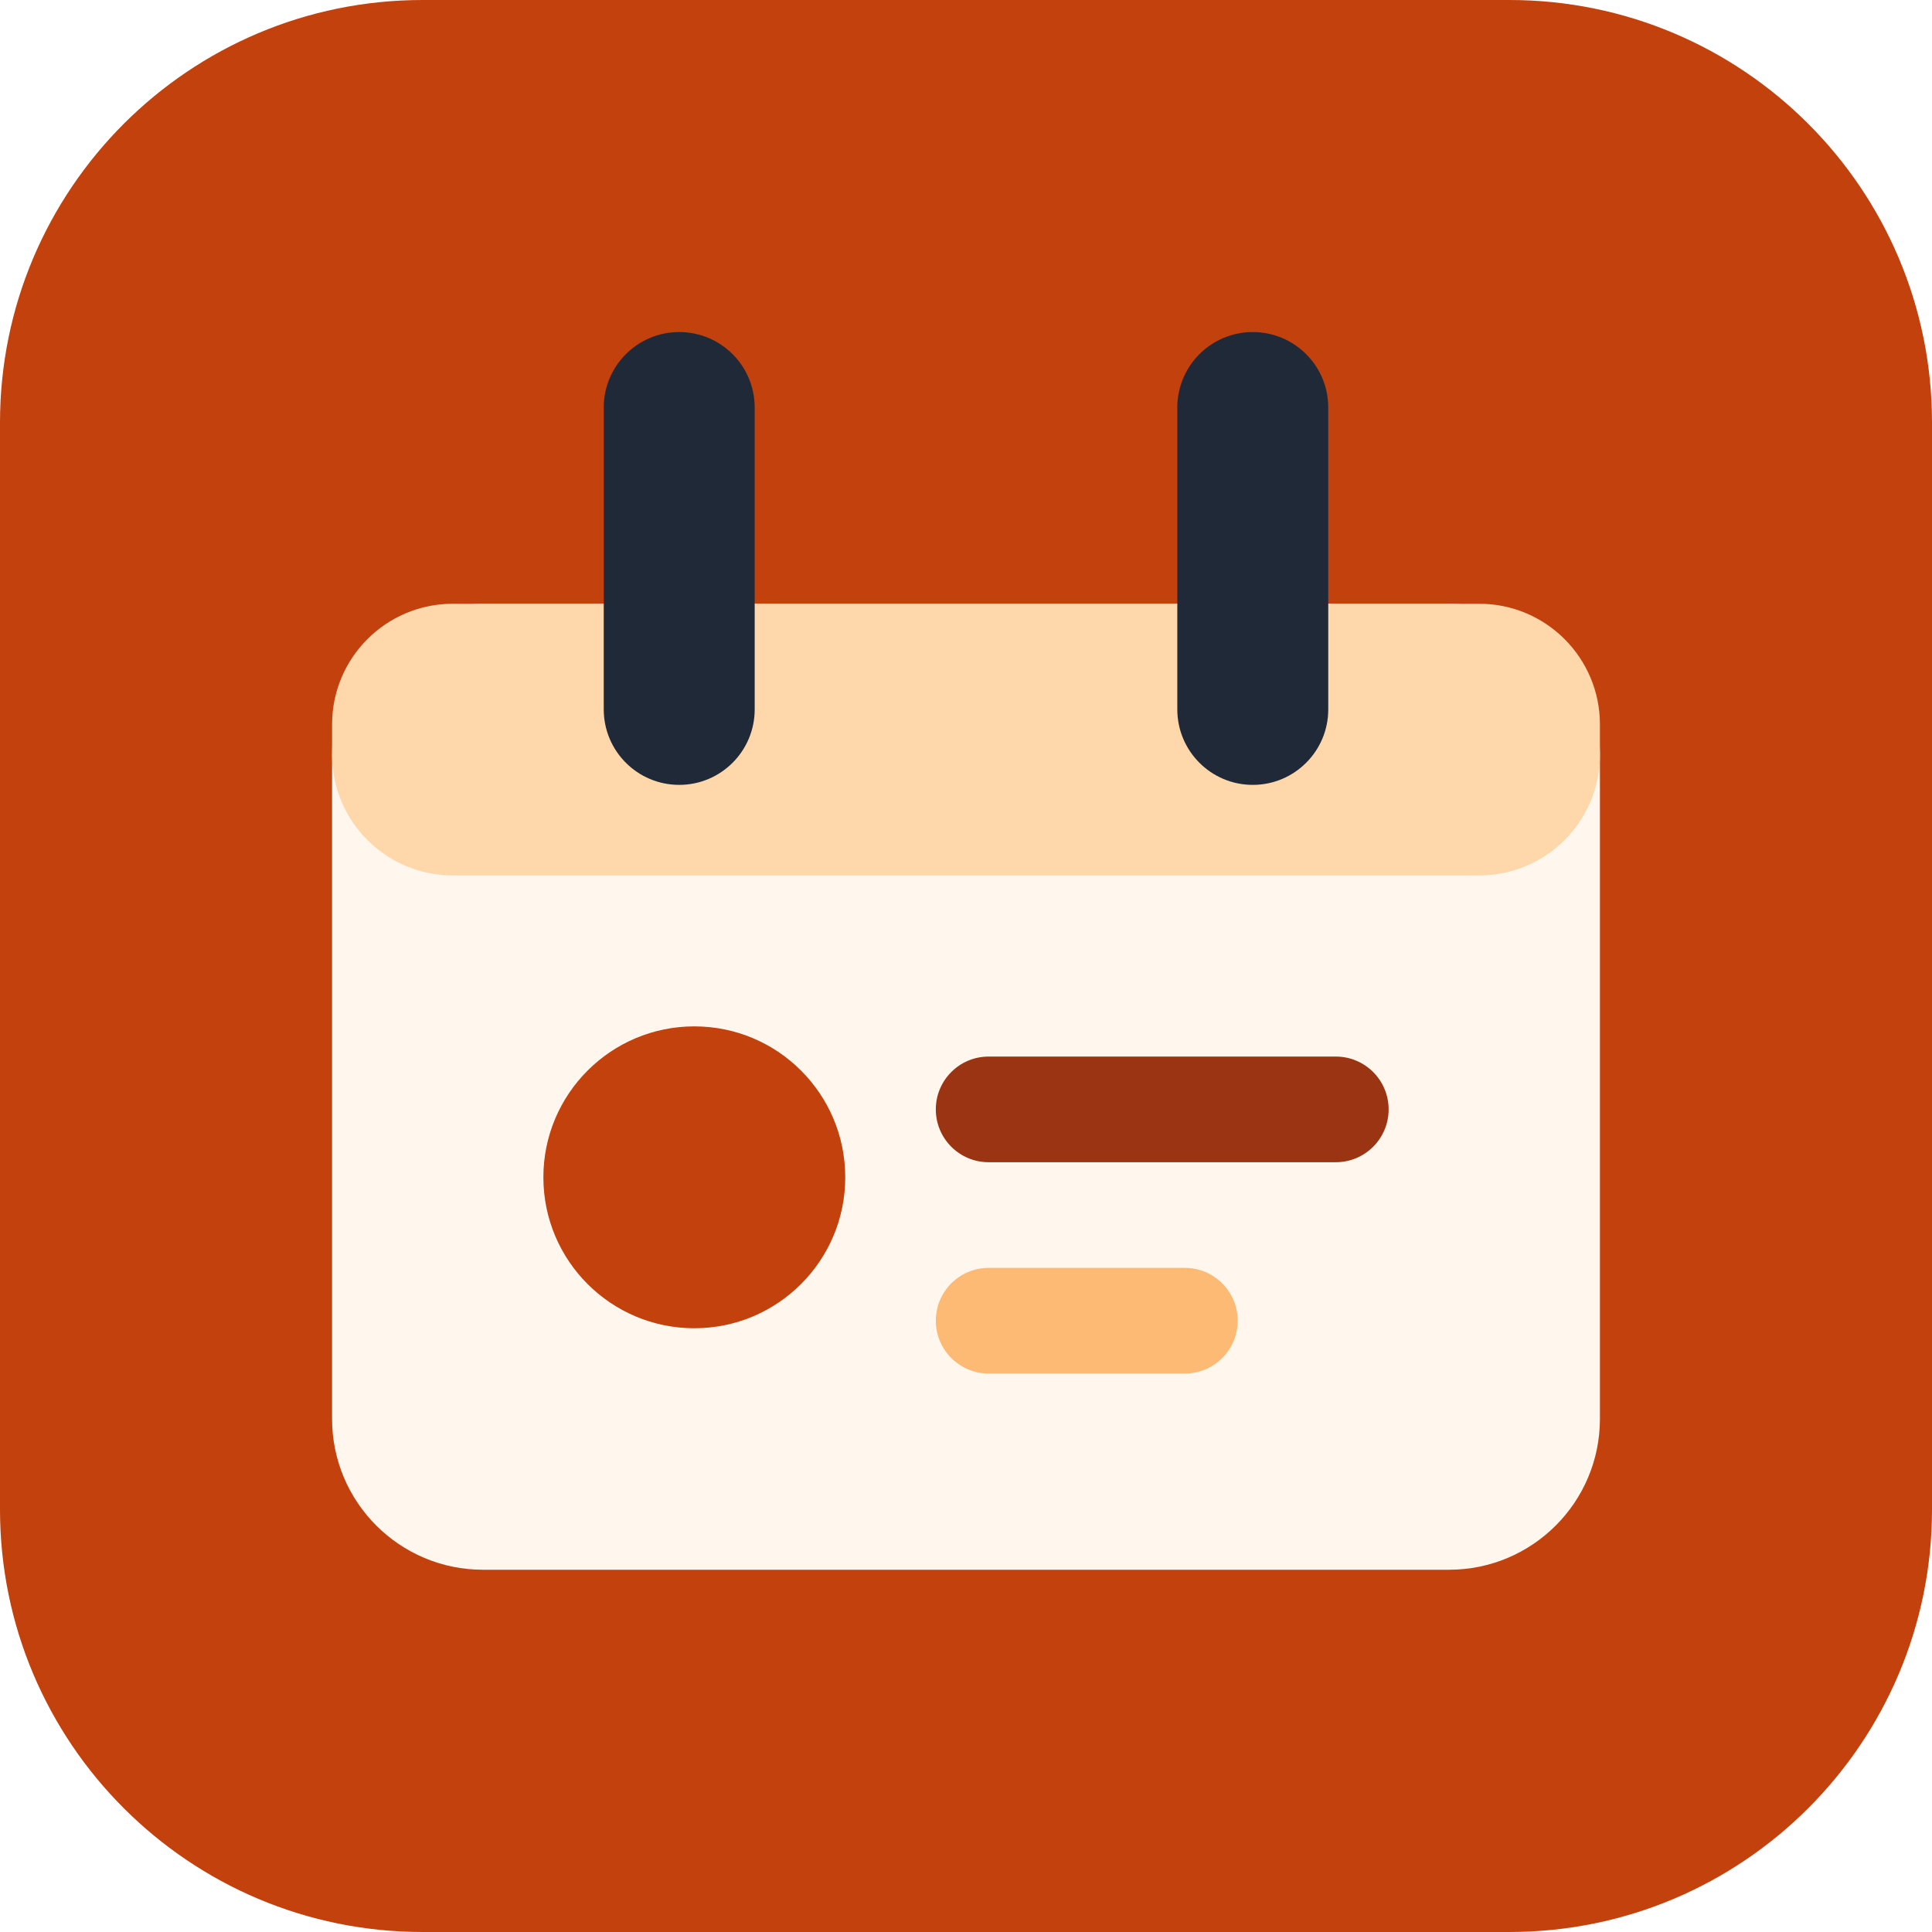
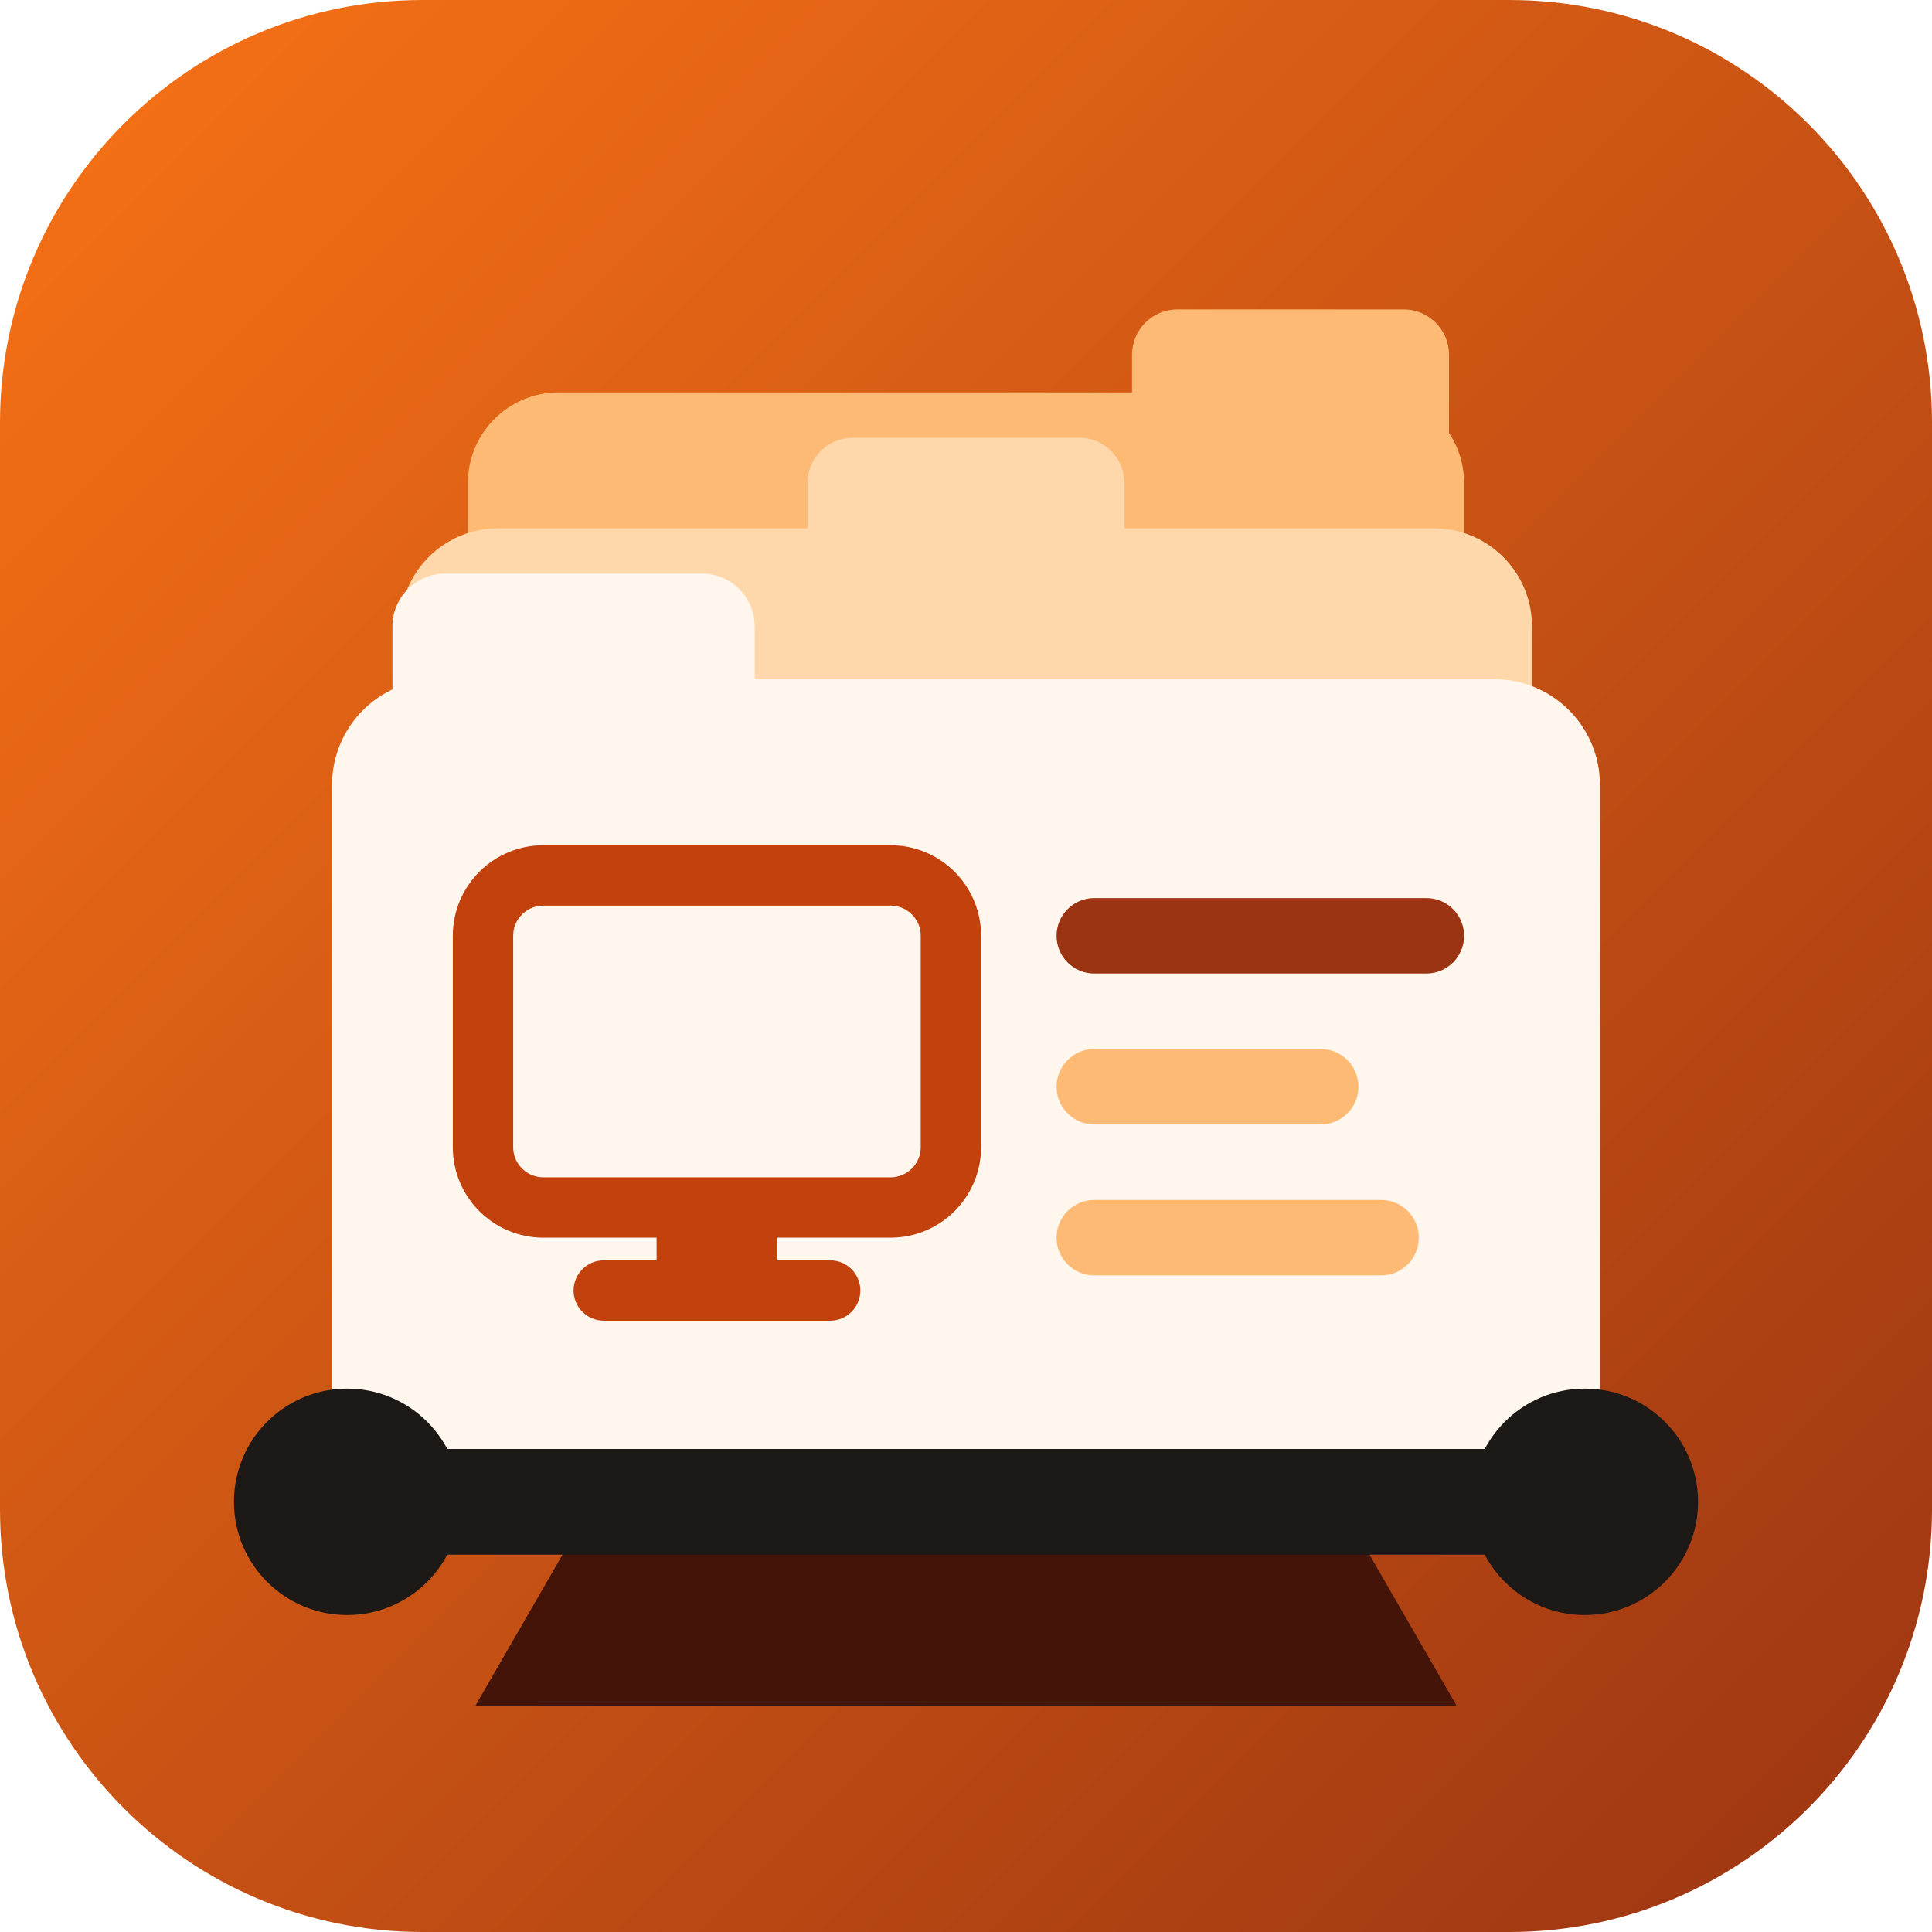
- <svg xmlns="http://www.w3.org/2000/svg" viewBox="0 0 64 64">
-   <rect width="64" height="64" rx="14" fill="#c2410c" />
-   <rect x="11" y="20" width="42" height="32" rx="5" fill="#fff7ed" />
-   <rect x="11" y="20" width="42" height="9" rx="4" fill="#fed7aa" />
-   <rect x="20" y="11" width="5" height="15" rx="2.5" fill="#1f2937" />
-   <rect x="39" y="11" width="5" height="15" rx="2.5" fill="#1f2937" />
-   <circle cx="23" cy="39" r="5" fill="#c2410c" />
-   <rect x="31" y="35" width="15" height="3.5" rx="1.75" fill="#9a3412" />
-   <rect x="31" y="42" width="10" height="3.5" rx="1.75" fill="#fdba74" />
+ <svg xmlns="http://www.w3.org/2000/svg" viewBox="0 0 512 512">
+   <defs>
+     <linearGradient id="bg" x1="0" y1="0" x2="1" y2="1">
+       <stop offset="0" stop-color="#f97316" />
+       <stop offset="1" stop-color="#9a3412" />
+     </linearGradient>
+   </defs>
+   <rect width="512" height="512" rx="112" fill="url(#bg)" />
+   <path d="M156 400h200l30 52H126z" fill="#431407" />
+   <rect x="300" y="82" width="84" height="44" rx="12" fill="#fdba74" />
+   <rect x="124" y="104" width="264" height="196" rx="24" fill="#fdba74" />
+   <rect x="214" y="116" width="84" height="44" rx="12" fill="#fed7aa" />
+   <rect x="106" y="140" width="300" height="208" rx="26" fill="#fed7aa" />
+   <rect x="104" y="152" width="96" height="48" rx="14" fill="#fff7ed" />
+   <rect x="88" y="180" width="336" height="216" rx="28" fill="#fff7ed" />
+   <rect x="96" y="384" width="320" height="28" rx="14" fill="#1c1917" />
+   <circle cx="92" cy="398" r="30" fill="#1c1917" />
+   <circle cx="420" cy="398" r="30" fill="#1c1917" />
+   <rect x="128" y="232" width="124" height="88" rx="16" fill="none" stroke="#c2410c" stroke-width="16" />
+   <rect x="174" y="320" width="32" height="18" fill="#c2410c" />
+   <rect x="152" y="334" width="76" height="16" rx="8" fill="#c2410c" />
+   <rect x="280" y="238" width="108" height="20" rx="10" fill="#9a3412" />
+   <rect x="280" y="278" width="80" height="20" rx="10" fill="#fdba74" />
+   <rect x="280" y="318" width="96" height="20" rx="10" fill="#fdba74" />
</svg>
